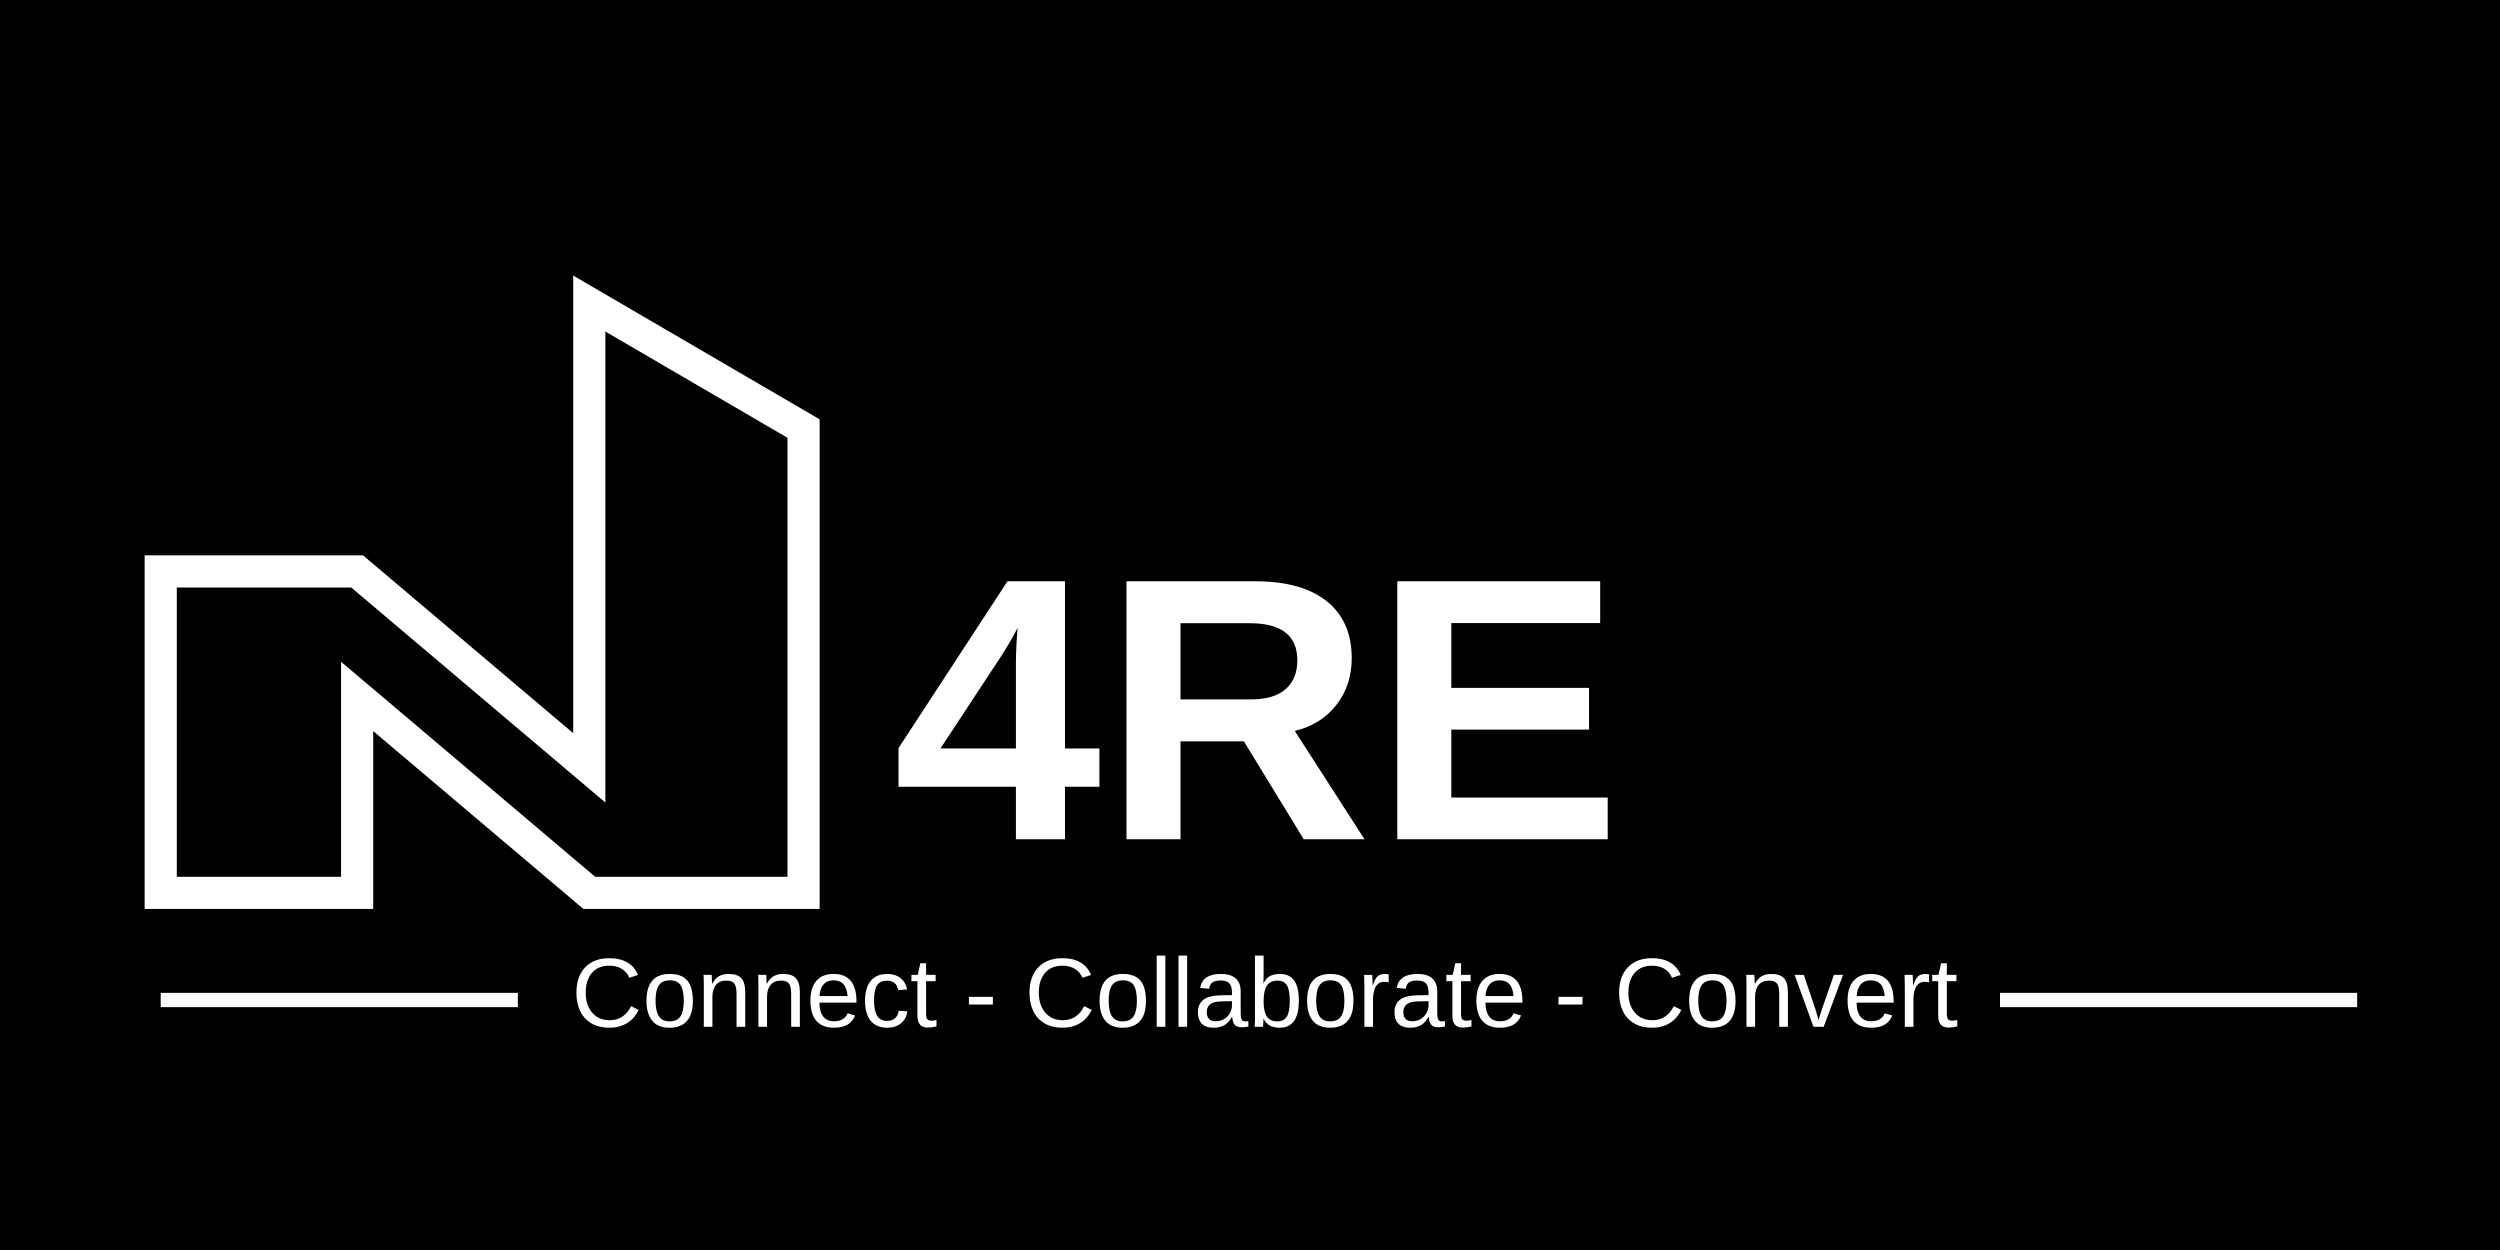
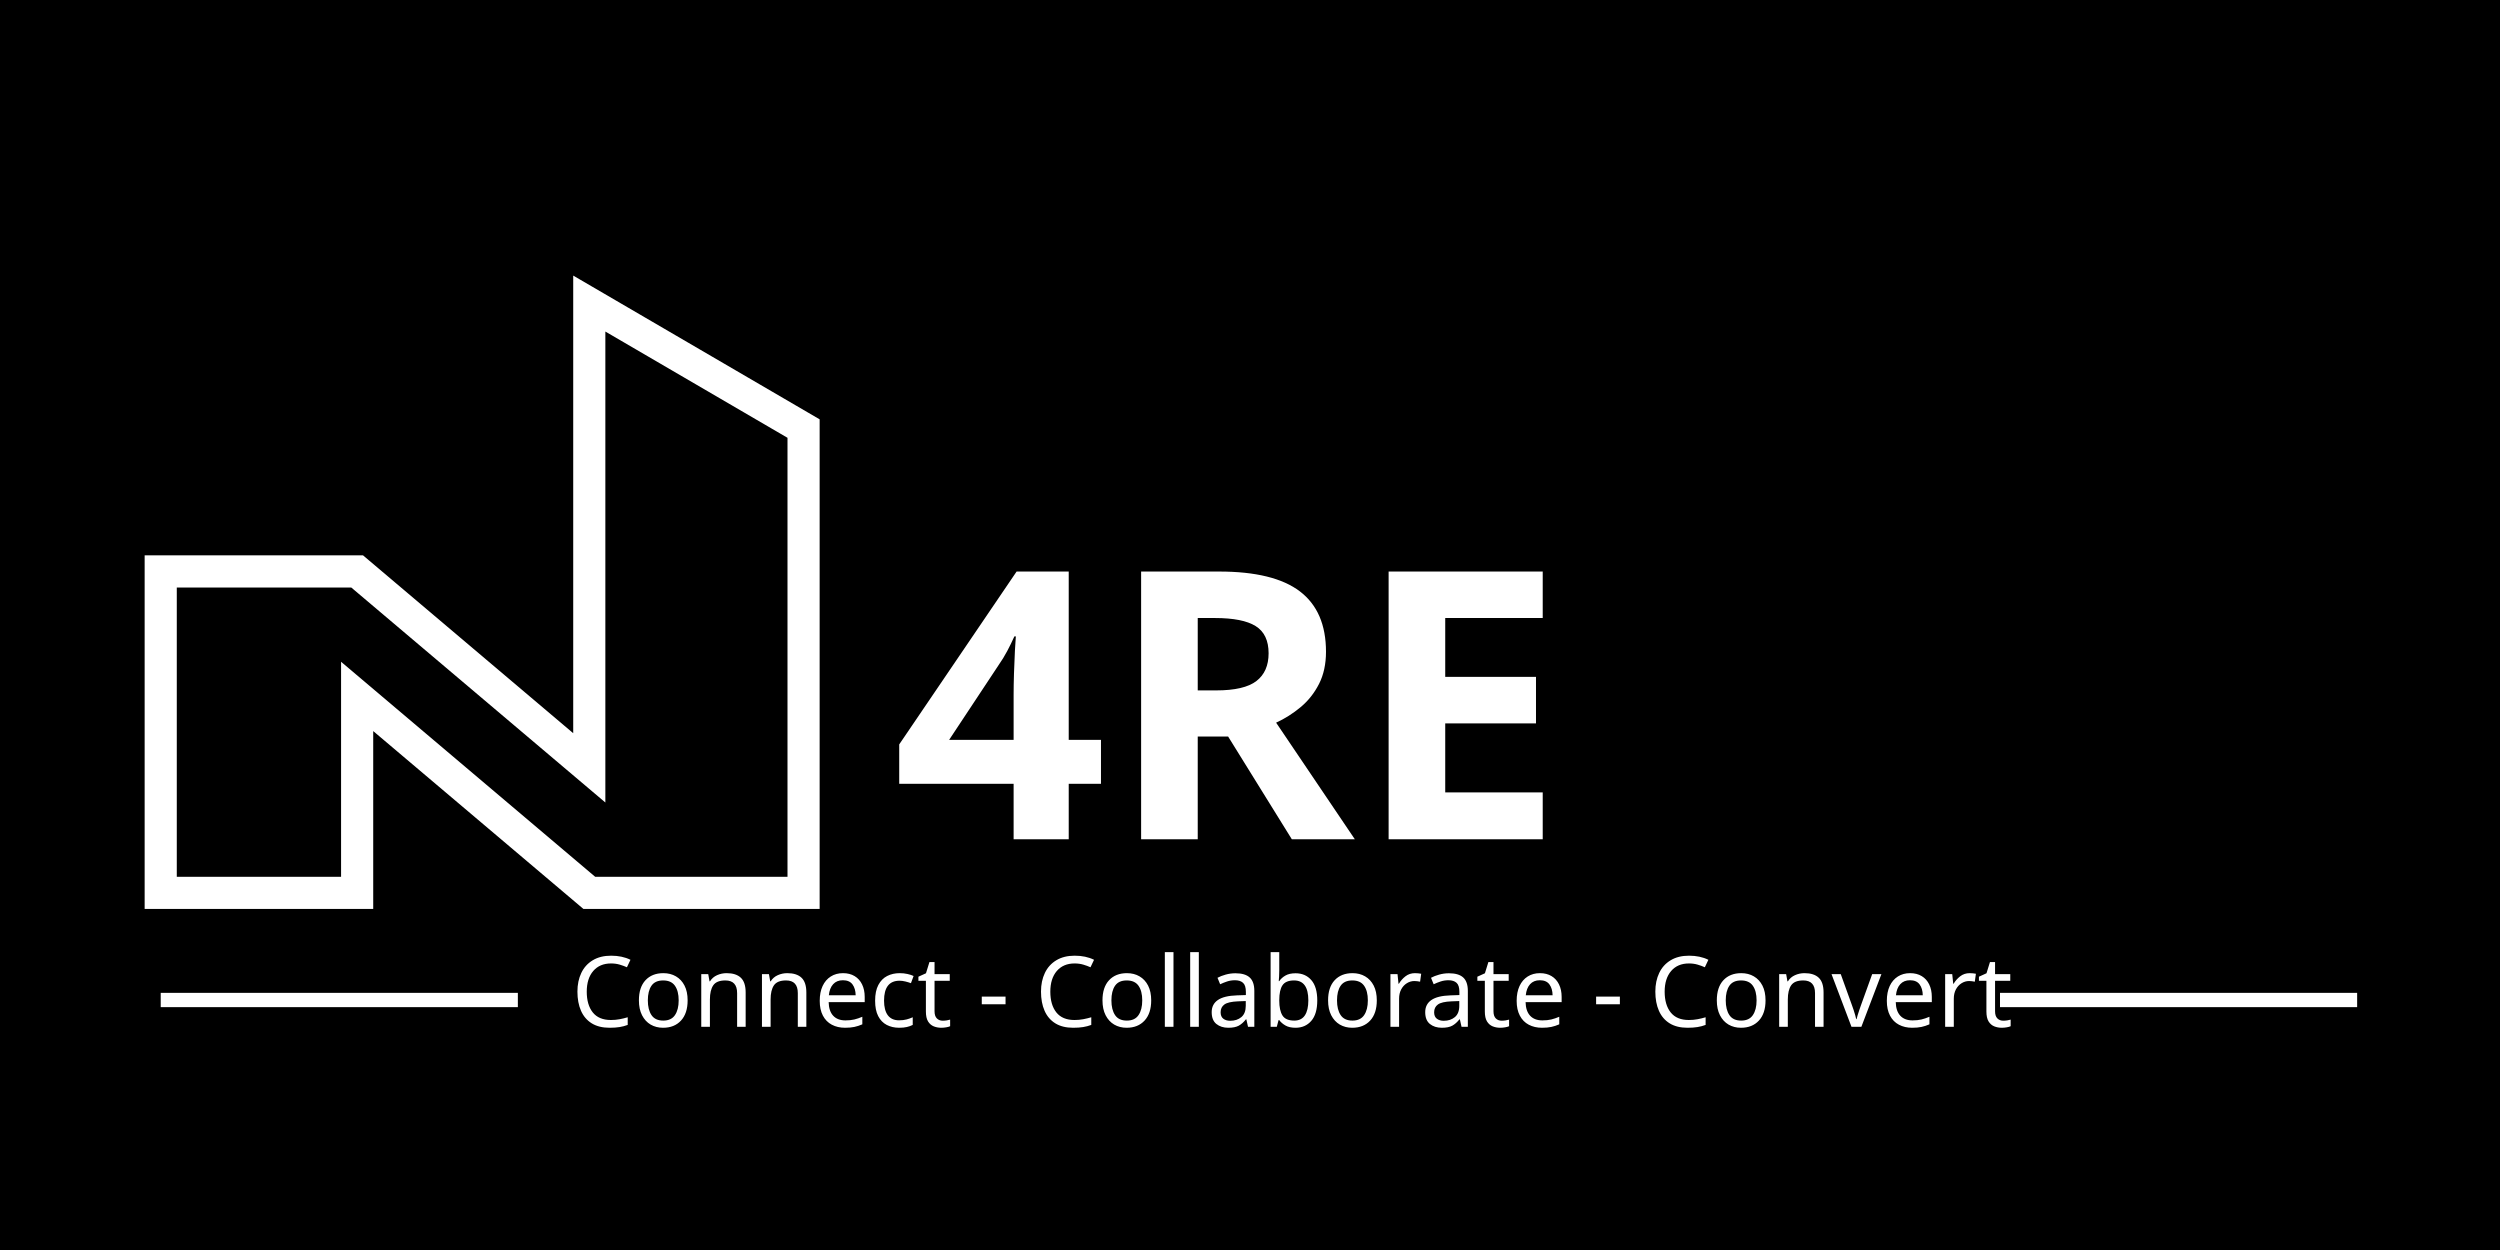
<svg xmlns="http://www.w3.org/2000/svg" width="1400" height="700" viewBox="0 0 1400 700">
  <rect width="100%" height="100%" fill="black" />
  <path d="M90 500 L90 320 L200 320 L330 430 L330 170 L450 240 L450 500 L330 500 L200 390 L200 500 Z" fill="none" stroke="white" stroke-width="18" />
-   <text x="500" y="470" font-family="Arial, Helvetica, sans-serif" font-size="210" font-weight="bold" fill="white">4RE</text>
+   <text x="500" y="470" font-family="Outfit, sans-serif" font-size="210" font-weight="bold" fill="white">4RE</text>
  <line x1="90" y1="560" x2="290" y2="560" stroke="white" stroke-width="8" />
  <line x1="1120" y1="560" x2="1320" y2="560" stroke="white" stroke-width="8" />
-   <text x="320" y="575" font-family="Arial, Helvetica, sans-serif" font-size="55" fill="white">Connect - Collaborate - Convert</text>
+   <text x="320" y="575" font-family="Outfit, sans-serif" font-size="55" fill="white">Connect - Collaborate - Convert</text>
</svg>
